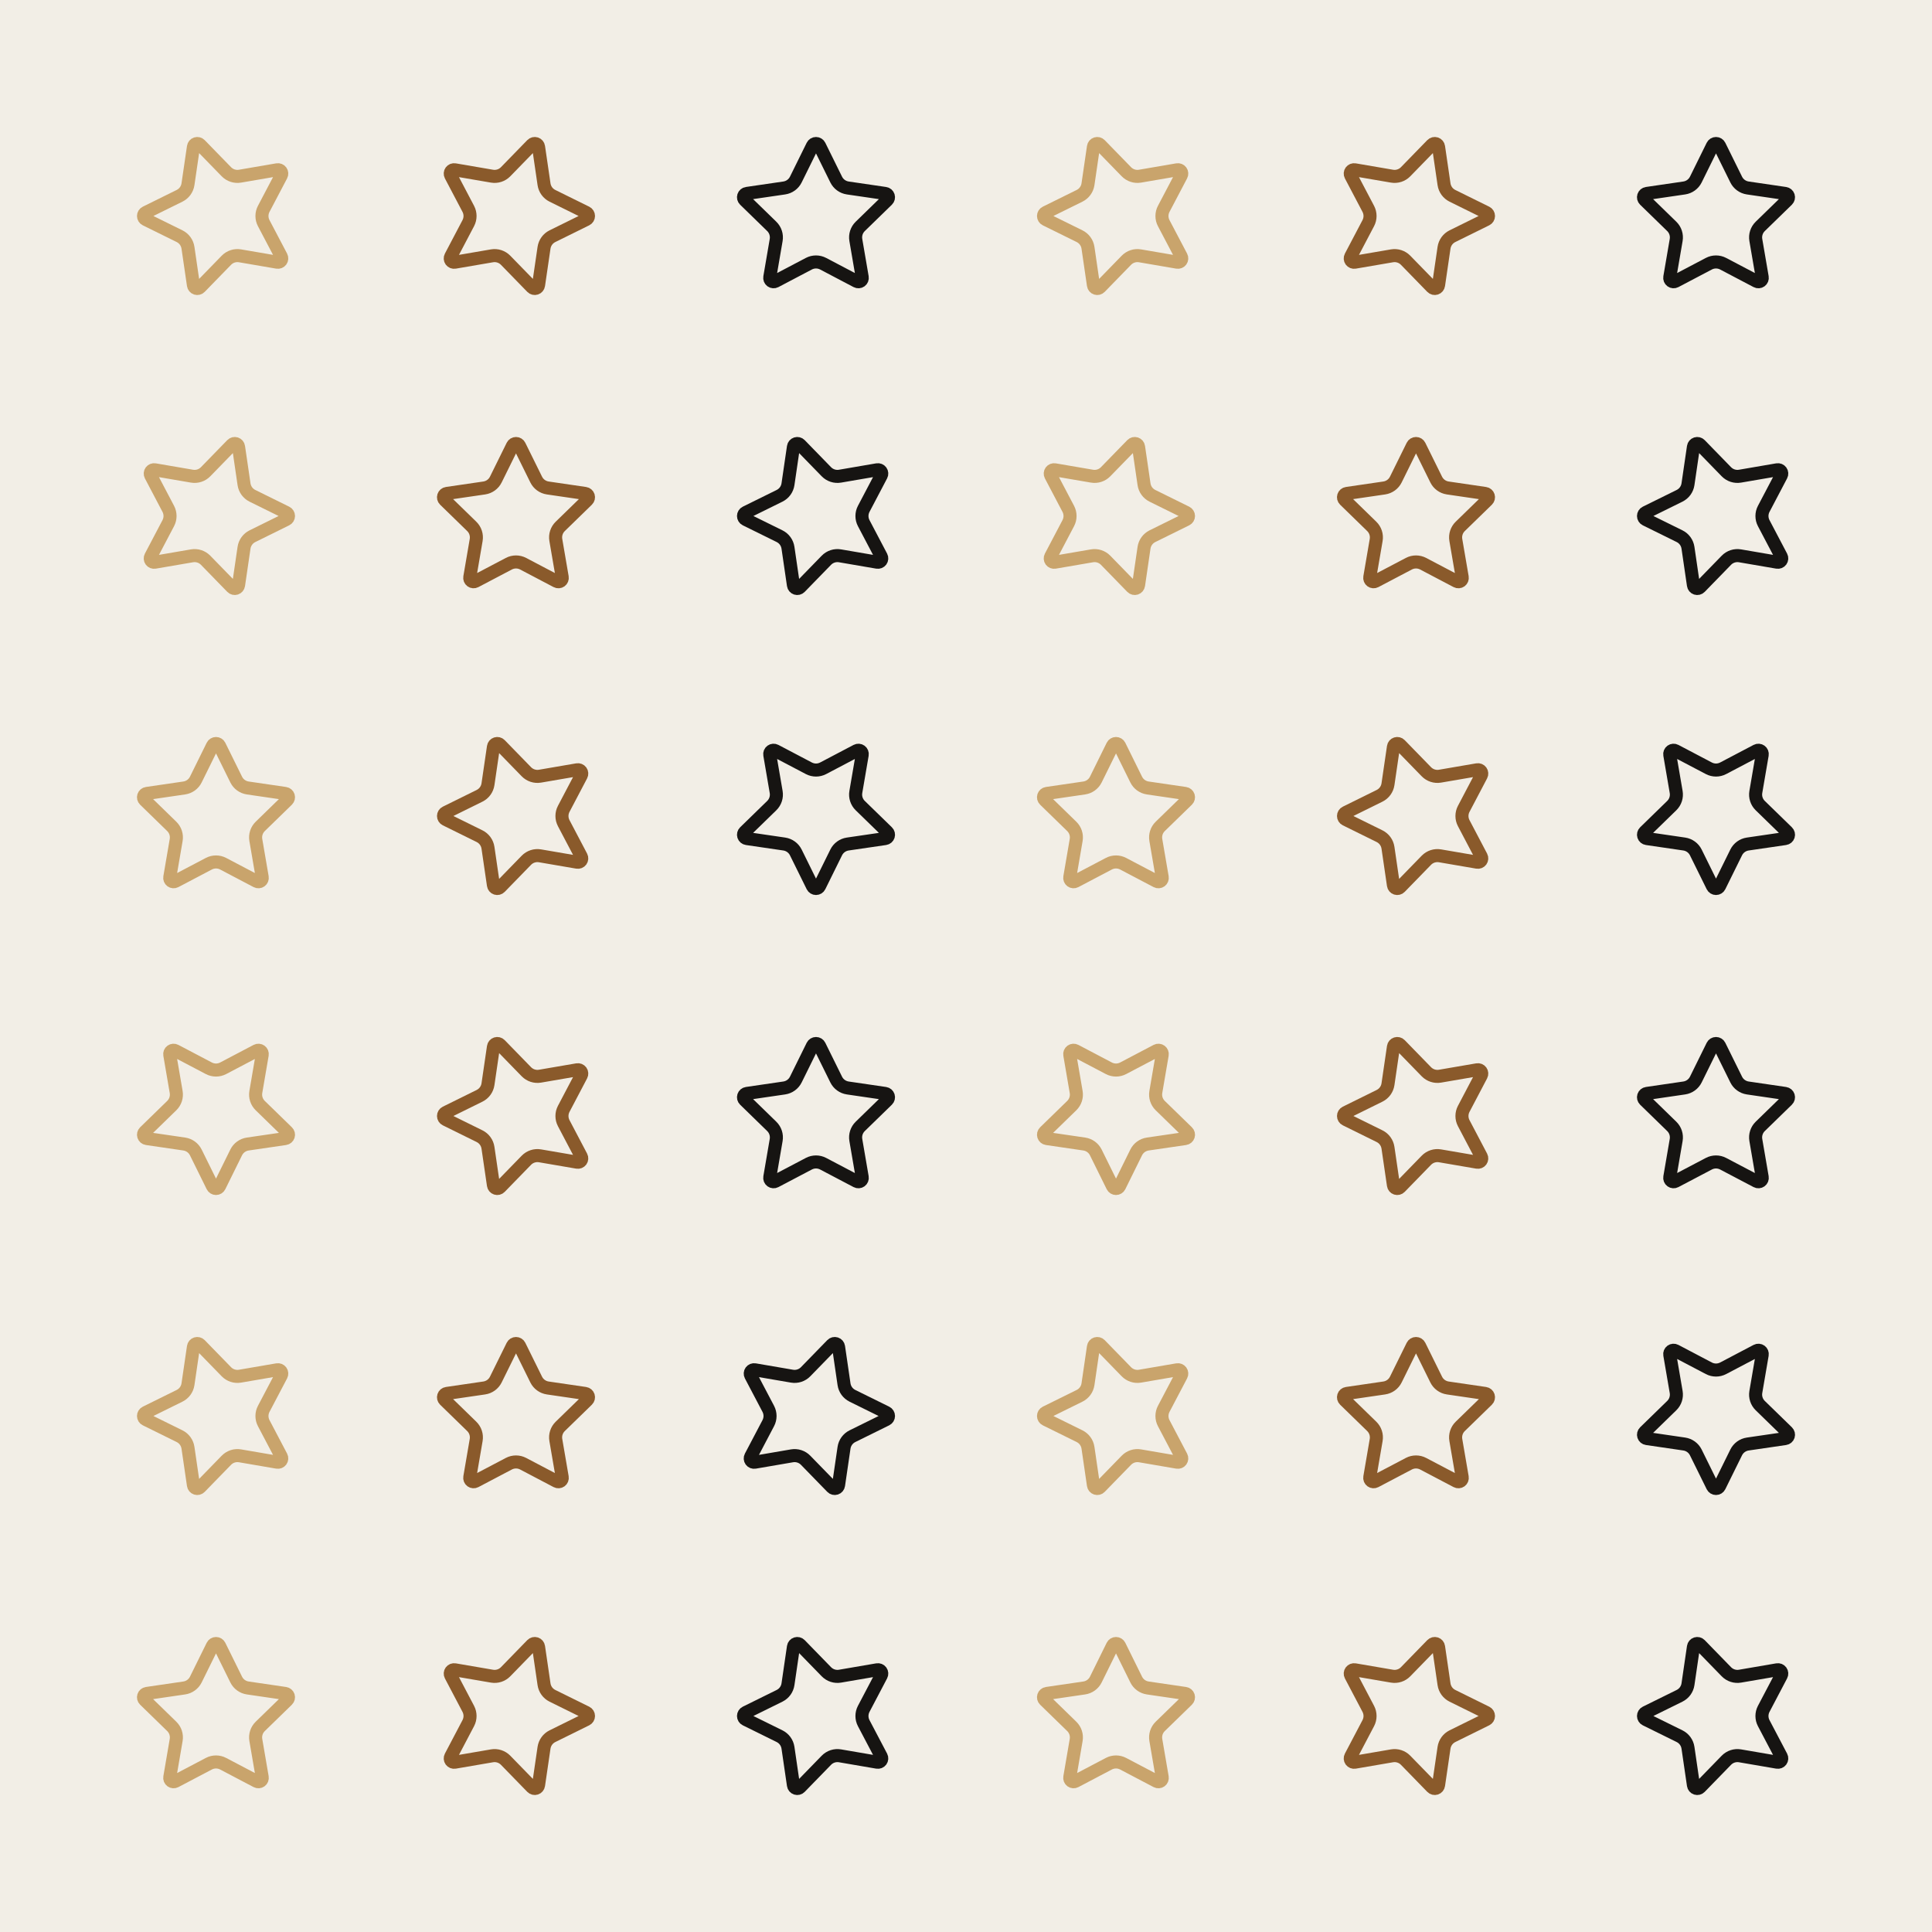
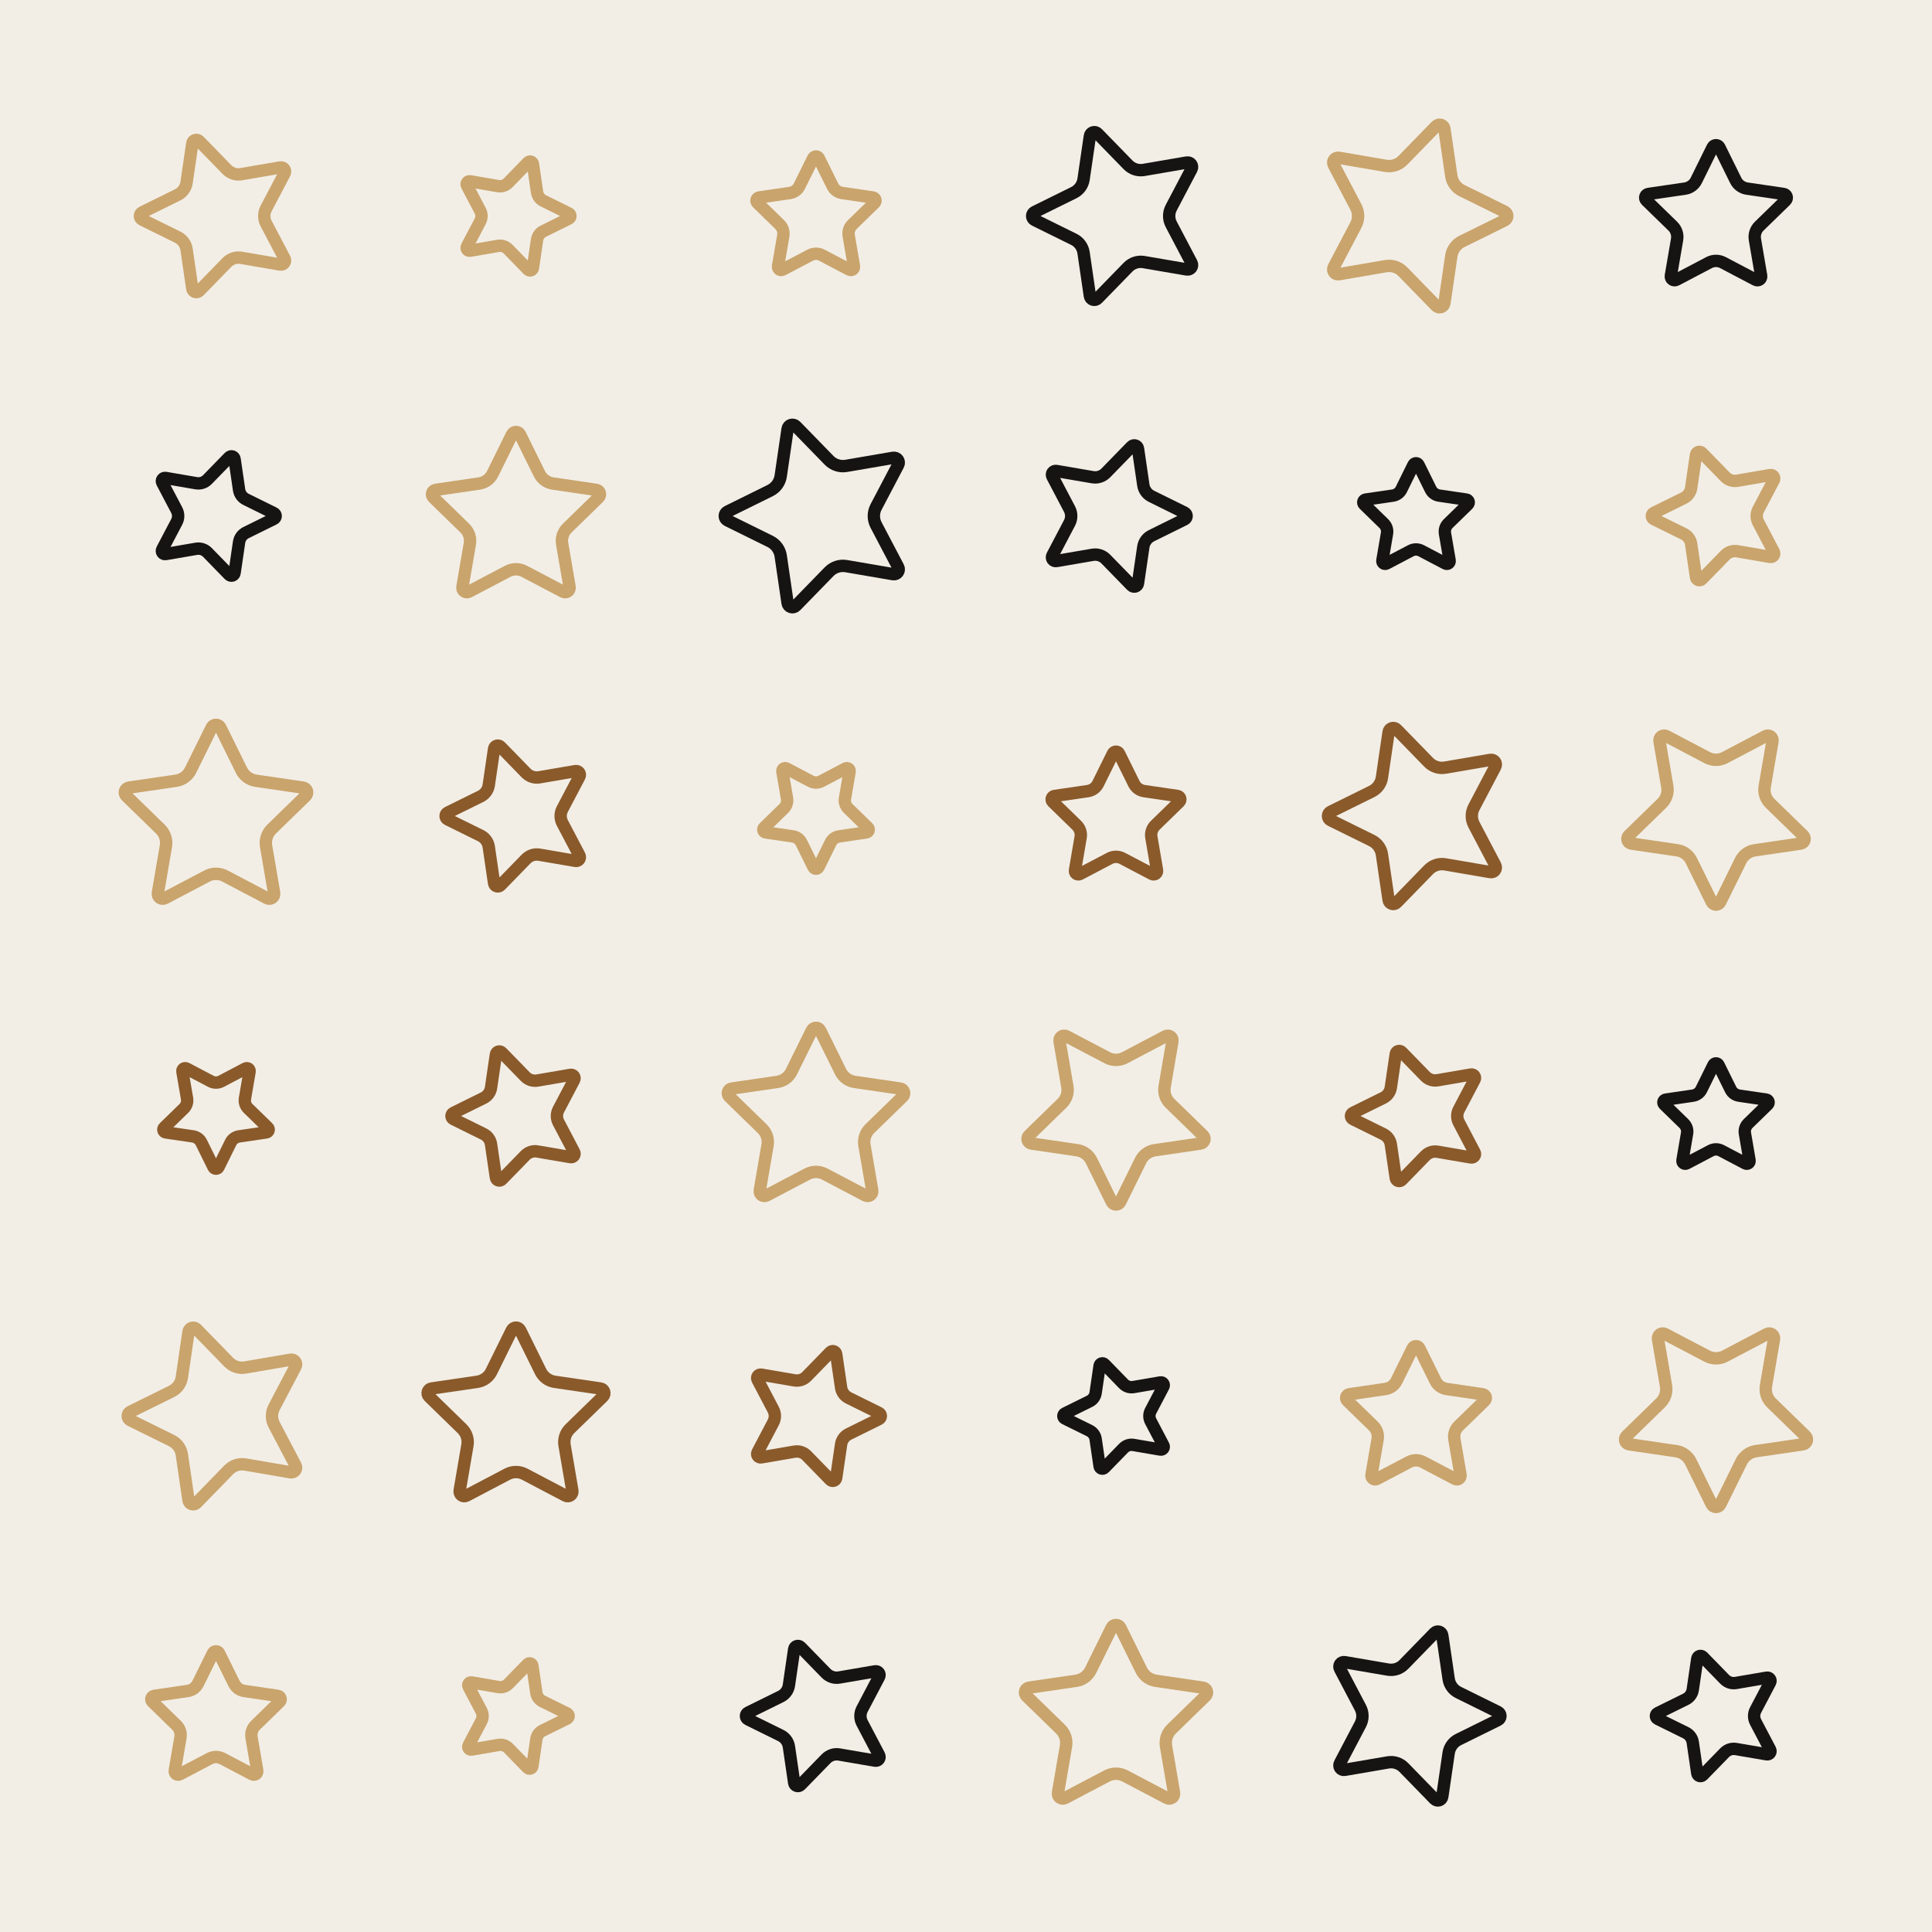
<svg xmlns="http://www.w3.org/2000/svg" viewBox="0.28 0.28 6.44 6.44" fill="none" stroke-linecap="round" stroke-linejoin="round">
  <rect x="0.28" y="0.28" width="6.44" height="6.44" fill="#f2eee6" />
-   <g transform="translate(1,1) rotate(270) scale(0.02416667) translate(-12,-12)" stroke="#c9a46c" stroke-width="1.8">
-     <path d="M11.525 2.295a.53.53 0 0 1 .95 0l2.31 4.679a2.123 2.123 0 0 0 1.595 1.16l5.166.756a.53.53 0 0 1 .294.904l-3.736 3.638a2.123 2.123 0 0 0-.611 1.878l.882 5.14a.53.53 0 0 1-.771.56l-4.618-2.428a2.122 2.122 0 0 0-1.973 0L6.396 21.01a.53.53 0 0 1-.77-.56l.881-5.139a2.122 2.122 0 0 0-.611-1.879L2.16 9.795a.53.53 0 0 1 .294-.906l5.165-.755a2.122 2.122 0 0 0 1.597-1.16z" />
-   </g>
-   <g transform="translate(2,1) rotate(90) scale(0.02416667) translate(-12,-12)" stroke="#8a5a2b" stroke-width="1.8">
-     <path d="M11.525 2.295a.53.53 0 0 1 .95 0l2.31 4.679a2.123 2.123 0 0 0 1.595 1.16l5.166.756a.53.53 0 0 1 .294.904l-3.736 3.638a2.123 2.123 0 0 0-.611 1.878l.882 5.14a.53.53 0 0 1-.771.56l-4.618-2.428a2.122 2.122 0 0 0-1.973 0L6.396 21.01a.53.53 0 0 1-.77-.56l.881-5.139a2.122 2.122 0 0 0-.611-1.879L2.16 9.795a.53.53 0 0 1 .294-.906l5.165-.755a2.122 2.122 0 0 0 1.597-1.16z" />
-   </g>
-   <g transform="translate(3,1) rotate(0) scale(0.02416667) translate(-12,-12)" stroke="#161412" stroke-width="1.8">
-     <path d="M11.525 2.295a.53.53 0 0 1 .95 0l2.31 4.679a2.123 2.123 0 0 0 1.595 1.16l5.166.756a.53.53 0 0 1 .294.904l-3.736 3.638a2.123 2.123 0 0 0-.611 1.878l.882 5.14a.53.53 0 0 1-.771.56l-4.618-2.428a2.122 2.122 0 0 0-1.973 0L6.396 21.01a.53.53 0 0 1-.77-.56l.881-5.139a2.122 2.122 0 0 0-.611-1.879L2.16 9.795a.53.53 0 0 1 .294-.906l5.165-.755a2.122 2.122 0 0 0 1.597-1.16z" />
-   </g>
-   <g transform="translate(4,1) rotate(270) scale(0.02416667) translate(-12,-12)" stroke="#c9a46c" stroke-width="1.8">
-     <path d="M11.525 2.295a.53.53 0 0 1 .95 0l2.31 4.679a2.123 2.123 0 0 0 1.595 1.16l5.166.756a.53.53 0 0 1 .294.904l-3.736 3.638a2.123 2.123 0 0 0-.611 1.878l.882 5.14a.53.53 0 0 1-.771.56l-4.618-2.428a2.122 2.122 0 0 0-1.973 0L6.396 21.01a.53.53 0 0 1-.77-.56l.881-5.139a2.122 2.122 0 0 0-.611-1.879L2.16 9.795a.53.53 0 0 1 .294-.906l5.165-.755a2.122 2.122 0 0 0 1.597-1.16z" />
-   </g>
-   <g transform="translate(5,1) rotate(90) scale(0.02416667) translate(-12,-12)" stroke="#8a5a2b" stroke-width="1.8">
-     <path d="M11.525 2.295a.53.53 0 0 1 .95 0l2.31 4.679a2.123 2.123 0 0 0 1.595 1.16l5.166.756a.53.53 0 0 1 .294.904l-3.736 3.638a2.123 2.123 0 0 0-.611 1.878l.882 5.14a.53.53 0 0 1-.771.56l-4.618-2.428a2.122 2.122 0 0 0-1.973 0L6.396 21.01a.53.53 0 0 1-.77-.56l.881-5.139a2.122 2.122 0 0 0-.611-1.879L2.16 9.795a.53.53 0 0 1 .294-.906l5.165-.755a2.122 2.122 0 0 0 1.597-1.16z" />
-   </g>
-   <g transform="translate(6,1) rotate(0) scale(0.02416667) translate(-12,-12)" stroke="#161412" stroke-width="1.8">
-     <path d="M11.525 2.295a.53.53 0 0 1 .95 0l2.31 4.679a2.123 2.123 0 0 0 1.595 1.16l5.166.756a.53.53 0 0 1 .294.904l-3.736 3.638a2.123 2.123 0 0 0-.611 1.878l.882 5.14a.53.53 0 0 1-.771.56l-4.618-2.428a2.122 2.122 0 0 0-1.973 0L6.396 21.01a.53.53 0 0 1-.77-.56l.881-5.139a2.122 2.122 0 0 0-.611-1.879L2.16 9.795a.53.53 0 0 1 .294-.906l5.165-.755a2.122 2.122 0 0 0 1.597-1.16z" />
-   </g>
-   <g transform="translate(1,2) rotate(90) scale(0.02416667) translate(-12,-12)" stroke="#c9a46c" stroke-width="1.8">
-     <path d="M11.525 2.295a.53.53 0 0 1 .95 0l2.31 4.679a2.123 2.123 0 0 0 1.595 1.16l5.166.756a.53.53 0 0 1 .294.904l-3.736 3.638a2.123 2.123 0 0 0-.611 1.878l.882 5.14a.53.53 0 0 1-.771.56l-4.618-2.428a2.122 2.122 0 0 0-1.973 0L6.396 21.01a.53.53 0 0 1-.77-.56l.881-5.139a2.122 2.122 0 0 0-.611-1.879L2.16 9.795a.53.53 0 0 1 .294-.906l5.165-.755a2.122 2.122 0 0 0 1.597-1.16z" />
-   </g>
-   <g transform="translate(2,2) rotate(0) scale(0.02416667) translate(-12,-12)" stroke="#8a5a2b" stroke-width="1.8">
-     <path d="M11.525 2.295a.53.53 0 0 1 .95 0l2.31 4.679a2.123 2.123 0 0 0 1.595 1.16l5.166.756a.53.53 0 0 1 .294.904l-3.736 3.638a2.123 2.123 0 0 0-.611 1.878l.882 5.14a.53.53 0 0 1-.771.56l-4.618-2.428a2.122 2.122 0 0 0-1.973 0L6.396 21.01a.53.53 0 0 1-.77-.56l.881-5.139a2.122 2.122 0 0 0-.611-1.879L2.16 9.795a.53.53 0 0 1 .294-.906l5.165-.755a2.122 2.122 0 0 0 1.597-1.16z" />
-   </g>
-   <g transform="translate(3,2) rotate(270) scale(0.02416667) translate(-12,-12)" stroke="#161412" stroke-width="1.8">
-     <path d="M11.525 2.295a.53.53 0 0 1 .95 0l2.31 4.679a2.123 2.123 0 0 0 1.595 1.16l5.166.756a.53.53 0 0 1 .294.904l-3.736 3.638a2.123 2.123 0 0 0-.611 1.878l.882 5.14a.53.53 0 0 1-.771.56l-4.618-2.428a2.122 2.122 0 0 0-1.973 0L6.396 21.01a.53.53 0 0 1-.77-.56l.881-5.139a2.122 2.122 0 0 0-.611-1.879L2.16 9.795a.53.53 0 0 1 .294-.906l5.165-.755a2.122 2.122 0 0 0 1.597-1.16z" />
-   </g>
-   <g transform="translate(4,2) rotate(90) scale(0.02416667) translate(-12,-12)" stroke="#c9a46c" stroke-width="1.8">
-     <path d="M11.525 2.295a.53.53 0 0 1 .95 0l2.31 4.679a2.123 2.123 0 0 0 1.595 1.16l5.166.756a.53.53 0 0 1 .294.904l-3.736 3.638a2.123 2.123 0 0 0-.611 1.878l.882 5.14a.53.53 0 0 1-.771.56l-4.618-2.428a2.122 2.122 0 0 0-1.973 0L6.396 21.01a.53.53 0 0 1-.77-.56l.881-5.139a2.122 2.122 0 0 0-.611-1.879L2.16 9.795a.53.53 0 0 1 .294-.906l5.165-.755a2.122 2.122 0 0 0 1.597-1.16z" />
-   </g>
-   <g transform="translate(5,2) rotate(0) scale(0.02416667) translate(-12,-12)" stroke="#8a5a2b" stroke-width="1.8">
-     <path d="M11.525 2.295a.53.53 0 0 1 .95 0l2.31 4.679a2.123 2.123 0 0 0 1.595 1.16l5.166.756a.53.53 0 0 1 .294.904l-3.736 3.638a2.123 2.123 0 0 0-.611 1.878l.882 5.14a.53.53 0 0 1-.771.56l-4.618-2.428a2.122 2.122 0 0 0-1.973 0L6.396 21.01a.53.53 0 0 1-.77-.56l.881-5.139a2.122 2.122 0 0 0-.611-1.879L2.16 9.795a.53.53 0 0 1 .294-.906l5.165-.755a2.122 2.122 0 0 0 1.597-1.16z" />
-   </g>
-   <g transform="translate(6,2) rotate(270) scale(0.02416667) translate(-12,-12)" stroke="#161412" stroke-width="1.8">
-     <path d="M11.525 2.295a.53.53 0 0 1 .95 0l2.31 4.679a2.123 2.123 0 0 0 1.595 1.16l5.166.756a.53.53 0 0 1 .294.904l-3.736 3.638a2.123 2.123 0 0 0-.611 1.878l.882 5.14a.53.53 0 0 1-.771.56l-4.618-2.428a2.122 2.122 0 0 0-1.973 0L6.396 21.01a.53.53 0 0 1-.77-.56l.881-5.139a2.122 2.122 0 0 0-.611-1.879L2.16 9.795a.53.53 0 0 1 .294-.906l5.165-.755a2.122 2.122 0 0 0 1.597-1.16z" />
-   </g>
-   <g transform="translate(1,3) rotate(0) scale(0.02416667) translate(-12,-12)" stroke="#c9a46c" stroke-width="1.8">
-     <path d="M11.525 2.295a.53.53 0 0 1 .95 0l2.31 4.679a2.123 2.123 0 0 0 1.595 1.16l5.166.756a.53.53 0 0 1 .294.904l-3.736 3.638a2.123 2.123 0 0 0-.611 1.878l.882 5.14a.53.53 0 0 1-.771.56l-4.618-2.428a2.122 2.122 0 0 0-1.973 0L6.396 21.01a.53.53 0 0 1-.77-.56l.881-5.139a2.122 2.122 0 0 0-.611-1.879L2.16 9.795a.53.53 0 0 1 .294-.906l5.165-.755a2.122 2.122 0 0 0 1.597-1.16z" />
-   </g>
-   <g transform="translate(2,3) rotate(270) scale(0.02416667) translate(-12,-12)" stroke="#8a5a2b" stroke-width="1.8">
-     <path d="M11.525 2.295a.53.53 0 0 1 .95 0l2.31 4.679a2.123 2.123 0 0 0 1.595 1.16l5.166.756a.53.53 0 0 1 .294.904l-3.736 3.638a2.123 2.123 0 0 0-.611 1.878l.882 5.14a.53.53 0 0 1-.771.56l-4.618-2.428a2.122 2.122 0 0 0-1.973 0L6.396 21.01a.53.53 0 0 1-.77-.56l.881-5.139a2.122 2.122 0 0 0-.611-1.879L2.16 9.795a.53.53 0 0 1 .294-.906l5.165-.755a2.122 2.122 0 0 0 1.597-1.16z" />
-   </g>
-   <g transform="translate(3,3) rotate(180) scale(0.02416667) translate(-12,-12)" stroke="#161412" stroke-width="1.8">
-     <path d="M11.525 2.295a.53.53 0 0 1 .95 0l2.31 4.679a2.123 2.123 0 0 0 1.595 1.16l5.166.756a.53.53 0 0 1 .294.904l-3.736 3.638a2.123 2.123 0 0 0-.611 1.878l.882 5.14a.53.53 0 0 1-.771.56l-4.618-2.428a2.122 2.122 0 0 0-1.973 0L6.396 21.01a.53.53 0 0 1-.77-.56l.881-5.139a2.122 2.122 0 0 0-.611-1.879L2.16 9.795a.53.53 0 0 1 .294-.906l5.165-.755a2.122 2.122 0 0 0 1.597-1.16z" />
-   </g>
-   <g transform="translate(4,3) rotate(0) scale(0.02416667) translate(-12,-12)" stroke="#c9a46c" stroke-width="1.8">
-     <path d="M11.525 2.295a.53.53 0 0 1 .95 0l2.31 4.679a2.123 2.123 0 0 0 1.595 1.16l5.166.756a.53.53 0 0 1 .294.904l-3.736 3.638a2.123 2.123 0 0 0-.611 1.878l.882 5.14a.53.53 0 0 1-.771.56l-4.618-2.428a2.122 2.122 0 0 0-1.973 0L6.396 21.01a.53.53 0 0 1-.77-.56l.881-5.139a2.122 2.122 0 0 0-.611-1.879L2.16 9.795a.53.53 0 0 1 .294-.906l5.165-.755a2.122 2.122 0 0 0 1.597-1.16z" />
-   </g>
-   <g transform="translate(5,3) rotate(270) scale(0.02416667) translate(-12,-12)" stroke="#8a5a2b" stroke-width="1.8">
-     <path d="M11.525 2.295a.53.53 0 0 1 .95 0l2.31 4.679a2.123 2.123 0 0 0 1.595 1.16l5.166.756a.53.53 0 0 1 .294.904l-3.736 3.638a2.123 2.123 0 0 0-.611 1.878l.882 5.14a.53.53 0 0 1-.771.56l-4.618-2.428a2.122 2.122 0 0 0-1.973 0L6.396 21.01a.53.53 0 0 1-.77-.56l.881-5.139a2.122 2.122 0 0 0-.611-1.879L2.16 9.795a.53.53 0 0 1 .294-.906l5.165-.755a2.122 2.122 0 0 0 1.597-1.16z" />
-   </g>
-   <g transform="translate(6,3) rotate(180) scale(0.02416667) translate(-12,-12)" stroke="#161412" stroke-width="1.8">
-     <path d="M11.525 2.295a.53.53 0 0 1 .95 0l2.31 4.679a2.123 2.123 0 0 0 1.595 1.16l5.166.756a.53.53 0 0 1 .294.904l-3.736 3.638a2.123 2.123 0 0 0-.611 1.878l.882 5.14a.53.53 0 0 1-.771.56l-4.618-2.428a2.122 2.122 0 0 0-1.973 0L6.396 21.01a.53.53 0 0 1-.77-.56l.881-5.139a2.122 2.122 0 0 0-.611-1.879L2.16 9.795a.53.53 0 0 1 .294-.906l5.165-.755a2.122 2.122 0 0 0 1.597-1.16z" />
-   </g>
-   <g transform="translate(1,4) rotate(180) scale(0.02416667) translate(-12,-12)" stroke="#c9a46c" stroke-width="1.8">
-     <path d="M11.525 2.295a.53.53 0 0 1 .95 0l2.31 4.679a2.123 2.123 0 0 0 1.595 1.16l5.166.756a.53.53 0 0 1 .294.904l-3.736 3.638a2.123 2.123 0 0 0-.611 1.878l.882 5.14a.53.53 0 0 1-.771.56l-4.618-2.428a2.122 2.122 0 0 0-1.973 0L6.396 21.01a.53.53 0 0 1-.77-.56l.881-5.139a2.122 2.122 0 0 0-.611-1.879L2.16 9.795a.53.53 0 0 1 .294-.906l5.165-.755a2.122 2.122 0 0 0 1.597-1.16z" />
-   </g>
-   <g transform="translate(2,4) rotate(270) scale(0.02416667) translate(-12,-12)" stroke="#8a5a2b" stroke-width="1.8">
-     <path d="M11.525 2.295a.53.53 0 0 1 .95 0l2.31 4.679a2.123 2.123 0 0 0 1.595 1.16l5.166.756a.53.53 0 0 1 .294.904l-3.736 3.638a2.123 2.123 0 0 0-.611 1.878l.882 5.14a.53.53 0 0 1-.771.56l-4.618-2.428a2.122 2.122 0 0 0-1.973 0L6.396 21.01a.53.53 0 0 1-.77-.56l.881-5.139a2.122 2.122 0 0 0-.611-1.879L2.16 9.795a.53.53 0 0 1 .294-.906l5.165-.755a2.122 2.122 0 0 0 1.597-1.16z" />
-   </g>
-   <g transform="translate(3,4) rotate(0) scale(0.02416667) translate(-12,-12)" stroke="#161412" stroke-width="1.8">
-     <path d="M11.525 2.295a.53.53 0 0 1 .95 0l2.31 4.679a2.123 2.123 0 0 0 1.595 1.16l5.166.756a.53.53 0 0 1 .294.904l-3.736 3.638a2.123 2.123 0 0 0-.611 1.878l.882 5.14a.53.53 0 0 1-.771.56l-4.618-2.428a2.122 2.122 0 0 0-1.973 0L6.396 21.01a.53.53 0 0 1-.77-.56l.881-5.139a2.122 2.122 0 0 0-.611-1.879L2.16 9.795a.53.53 0 0 1 .294-.906l5.165-.755a2.122 2.122 0 0 0 1.597-1.16z" />
-   </g>
-   <g transform="translate(4,4) rotate(180) scale(0.02416667) translate(-12,-12)" stroke="#c9a46c" stroke-width="1.8">
-     <path d="M11.525 2.295a.53.53 0 0 1 .95 0l2.31 4.679a2.123 2.123 0 0 0 1.595 1.16l5.166.756a.53.53 0 0 1 .294.904l-3.736 3.638a2.123 2.123 0 0 0-.611 1.878l.882 5.14a.53.53 0 0 1-.771.56l-4.618-2.428a2.122 2.122 0 0 0-1.973 0L6.396 21.01a.53.53 0 0 1-.77-.56l.881-5.139a2.122 2.122 0 0 0-.611-1.879L2.16 9.795a.53.53 0 0 1 .294-.906l5.165-.755a2.122 2.122 0 0 0 1.597-1.16z" />
-   </g>
-   <g transform="translate(5,4) rotate(270) scale(0.02416667) translate(-12,-12)" stroke="#8a5a2b" stroke-width="1.8">
-     <path d="M11.525 2.295a.53.53 0 0 1 .95 0l2.31 4.679a2.123 2.123 0 0 0 1.595 1.16l5.166.756a.53.53 0 0 1 .294.904l-3.736 3.638a2.123 2.123 0 0 0-.611 1.878l.882 5.14a.53.53 0 0 1-.771.56l-4.618-2.428a2.122 2.122 0 0 0-1.973 0L6.396 21.01a.53.53 0 0 1-.77-.56l.881-5.139a2.122 2.122 0 0 0-.611-1.879L2.16 9.795a.53.53 0 0 1 .294-.906l5.165-.755a2.122 2.122 0 0 0 1.597-1.16z" />
-   </g>
-   <g transform="translate(6,4) rotate(0) scale(0.02416667) translate(-12,-12)" stroke="#161412" stroke-width="1.8">
-     <path d="M11.525 2.295a.53.53 0 0 1 .95 0l2.31 4.679a2.123 2.123 0 0 0 1.595 1.16l5.166.756a.53.53 0 0 1 .294.904l-3.736 3.638a2.123 2.123 0 0 0-.611 1.878l.882 5.14a.53.53 0 0 1-.771.56l-4.618-2.428a2.122 2.122 0 0 0-1.973 0L6.396 21.01a.53.53 0 0 1-.77-.56l.881-5.139a2.122 2.122 0 0 0-.611-1.879L2.16 9.795a.53.53 0 0 1 .294-.906l5.165-.755a2.122 2.122 0 0 0 1.597-1.16z" />
-   </g>
-   <g transform="translate(1,5) rotate(270) scale(0.02416667) translate(-12,-12)" stroke="#c9a46c" stroke-width="1.8">
-     <path d="M11.525 2.295a.53.53 0 0 1 .95 0l2.31 4.679a2.123 2.123 0 0 0 1.595 1.16l5.166.756a.53.53 0 0 1 .294.904l-3.736 3.638a2.123 2.123 0 0 0-.611 1.878l.882 5.14a.53.53 0 0 1-.771.56l-4.618-2.428a2.122 2.122 0 0 0-1.973 0L6.396 21.01a.53.53 0 0 1-.77-.56l.881-5.139a2.122 2.122 0 0 0-.611-1.879L2.16 9.795a.53.53 0 0 1 .294-.906l5.165-.755a2.122 2.122 0 0 0 1.597-1.16z" />
-   </g>
-   <g transform="translate(2,5) rotate(0) scale(0.02416667) translate(-12,-12)" stroke="#8a5a2b" stroke-width="1.8">
-     <path d="M11.525 2.295a.53.53 0 0 1 .95 0l2.31 4.679a2.123 2.123 0 0 0 1.595 1.16l5.166.756a.53.53 0 0 1 .294.904l-3.736 3.638a2.123 2.123 0 0 0-.611 1.878l.882 5.14a.53.53 0 0 1-.771.56l-4.618-2.428a2.122 2.122 0 0 0-1.973 0L6.396 21.01a.53.53 0 0 1-.77-.56l.881-5.139a2.122 2.122 0 0 0-.611-1.879L2.16 9.795a.53.53 0 0 1 .294-.906l5.165-.755a2.122 2.122 0 0 0 1.597-1.16z" />
-   </g>
-   <g transform="translate(3,5) rotate(90) scale(0.02416667) translate(-12,-12)" stroke="#161412" stroke-width="1.8">
-     <path d="M11.525 2.295a.53.53 0 0 1 .95 0l2.31 4.679a2.123 2.123 0 0 0 1.595 1.16l5.166.756a.53.53 0 0 1 .294.904l-3.736 3.638a2.123 2.123 0 0 0-.611 1.878l.882 5.14a.53.53 0 0 1-.771.56l-4.618-2.428a2.122 2.122 0 0 0-1.973 0L6.396 21.01a.53.53 0 0 1-.77-.56l.881-5.139a2.122 2.122 0 0 0-.611-1.879L2.16 9.795a.53.53 0 0 1 .294-.906l5.165-.755a2.122 2.122 0 0 0 1.597-1.16z" />
-   </g>
-   <g transform="translate(4,5) rotate(270) scale(0.02416667) translate(-12,-12)" stroke="#c9a46c" stroke-width="1.8">
-     <path d="M11.525 2.295a.53.53 0 0 1 .95 0l2.31 4.679a2.123 2.123 0 0 0 1.595 1.16l5.166.756a.53.53 0 0 1 .294.904l-3.736 3.638a2.123 2.123 0 0 0-.611 1.878l.882 5.14a.53.53 0 0 1-.771.56l-4.618-2.428a2.122 2.122 0 0 0-1.973 0L6.396 21.01a.53.53 0 0 1-.77-.56l.881-5.139a2.122 2.122 0 0 0-.611-1.879L2.16 9.795a.53.53 0 0 1 .294-.906l5.165-.755a2.122 2.122 0 0 0 1.597-1.16z" />
-   </g>
-   <g transform="translate(5,5) rotate(0) scale(0.02416667) translate(-12,-12)" stroke="#8a5a2b" stroke-width="1.8">
-     <path d="M11.525 2.295a.53.53 0 0 1 .95 0l2.31 4.679a2.123 2.123 0 0 0 1.595 1.16l5.166.756a.53.53 0 0 1 .294.904l-3.736 3.638a2.123 2.123 0 0 0-.611 1.878l.882 5.14a.53.53 0 0 1-.771.56l-4.618-2.428a2.122 2.122 0 0 0-1.973 0L6.396 21.01a.53.53 0 0 1-.77-.56l.881-5.139a2.122 2.122 0 0 0-.611-1.879L2.16 9.795a.53.53 0 0 1 .294-.906l5.165-.755a2.122 2.122 0 0 0 1.597-1.16z" />
-   </g>
-   <g transform="translate(6,5) rotate(180) scale(0.02416667) translate(-12,-12)" stroke="#161412" stroke-width="1.8">
-     <path d="M11.525 2.295a.53.53 0 0 1 .95 0l2.31 4.679a2.123 2.123 0 0 0 1.595 1.16l5.166.756a.53.53 0 0 1 .294.904l-3.736 3.638a2.123 2.123 0 0 0-.611 1.878l.882 5.14a.53.53 0 0 1-.771.56l-4.618-2.428a2.122 2.122 0 0 0-1.973 0L6.396 21.01a.53.53 0 0 1-.77-.56l.881-5.139a2.122 2.122 0 0 0-.611-1.879L2.16 9.795a.53.53 0 0 1 .294-.906l5.165-.755a2.122 2.122 0 0 0 1.597-1.16z" />
-   </g>
-   <g transform="translate(1,6) rotate(0) scale(0.02416667) translate(-12,-12)" stroke="#c9a46c" stroke-width="1.8">
-     <path d="M11.525 2.295a.53.53 0 0 1 .95 0l2.31 4.679a2.123 2.123 0 0 0 1.595 1.16l5.166.756a.53.53 0 0 1 .294.904l-3.736 3.638a2.123 2.123 0 0 0-.611 1.878l.882 5.14a.53.53 0 0 1-.771.56l-4.618-2.428a2.122 2.122 0 0 0-1.973 0L6.396 21.01a.53.53 0 0 1-.77-.56l.881-5.139a2.122 2.122 0 0 0-.611-1.879L2.16 9.795a.53.53 0 0 1 .294-.906l5.165-.755a2.122 2.122 0 0 0 1.597-1.16z" />
-   </g>
-   <g transform="translate(2,6) rotate(90) scale(0.02416667) translate(-12,-12)" stroke="#8a5a2b" stroke-width="1.8">
-     <path d="M11.525 2.295a.53.53 0 0 1 .95 0l2.31 4.679a2.123 2.123 0 0 0 1.595 1.16l5.166.756a.53.53 0 0 1 .294.904l-3.736 3.638a2.123 2.123 0 0 0-.611 1.878l.882 5.14a.53.53 0 0 1-.771.56l-4.618-2.428a2.122 2.122 0 0 0-1.973 0L6.396 21.01a.53.53 0 0 1-.77-.56l.881-5.139a2.122 2.122 0 0 0-.611-1.879L2.16 9.795a.53.53 0 0 1 .294-.906l5.165-.755a2.122 2.122 0 0 0 1.597-1.16z" />
-   </g>
-   <g transform="translate(3,6) rotate(270) scale(0.02416667) translate(-12,-12)" stroke="#161412" stroke-width="1.8">
-     <path d="M11.525 2.295a.53.53 0 0 1 .95 0l2.31 4.679a2.123 2.123 0 0 0 1.595 1.16l5.166.756a.53.53 0 0 1 .294.904l-3.736 3.638a2.123 2.123 0 0 0-.611 1.878l.882 5.14a.53.53 0 0 1-.771.56l-4.618-2.428a2.122 2.122 0 0 0-1.973 0L6.396 21.01a.53.53 0 0 1-.77-.56l.881-5.139a2.122 2.122 0 0 0-.611-1.879L2.16 9.795a.53.53 0 0 1 .294-.906l5.165-.755a2.122 2.122 0 0 0 1.597-1.16z" />
-   </g>
-   <g transform="translate(4,6) rotate(0) scale(0.02416667) translate(-12,-12)" stroke="#c9a46c" stroke-width="1.8">
-     <path d="M11.525 2.295a.53.53 0 0 1 .95 0l2.31 4.679a2.123 2.123 0 0 0 1.595 1.16l5.166.756a.53.53 0 0 1 .294.904l-3.736 3.638a2.123 2.123 0 0 0-.611 1.878l.882 5.14a.53.53 0 0 1-.771.56l-4.618-2.428a2.122 2.122 0 0 0-1.973 0L6.396 21.01a.53.53 0 0 1-.77-.56l.881-5.139a2.122 2.122 0 0 0-.611-1.879L2.16 9.795a.53.53 0 0 1 .294-.906l5.165-.755a2.122 2.122 0 0 0 1.597-1.16z" />
-   </g>
-   <g transform="translate(5,6) rotate(90) scale(0.02416667) translate(-12,-12)" stroke="#8a5a2b" stroke-width="1.8">
-     <path d="M11.525 2.295a.53.53 0 0 1 .95 0l2.31 4.679a2.123 2.123 0 0 0 1.595 1.16l5.166.756a.53.53 0 0 1 .294.904l-3.736 3.638a2.123 2.123 0 0 0-.611 1.878l.882 5.14a.53.53 0 0 1-.771.56l-4.618-2.428a2.122 2.122 0 0 0-1.973 0L6.396 21.01a.53.53 0 0 1-.77-.56l.881-5.139a2.122 2.122 0 0 0-.611-1.879L2.16 9.795a.53.53 0 0 1 .294-.906l5.165-.755a2.122 2.122 0 0 0 1.597-1.16z" />
-   </g>
-   <g transform="translate(6,6) rotate(270) scale(0.02416667) translate(-12,-12)" stroke="#161412" stroke-width="1.8">
-     <path d="M11.525 2.295a.53.53 0 0 1 .95 0l2.31 4.679a2.123 2.123 0 0 0 1.595 1.16l5.166.756a.53.53 0 0 1 .294.904l-3.736 3.638a2.123 2.123 0 0 0-.611 1.878l.882 5.14a.53.53 0 0 1-.771.56l-4.618-2.428a2.122 2.122 0 0 0-1.973 0L6.396 21.01a.53.53 0 0 1-.77-.56l.881-5.139a2.122 2.122 0 0 0-.611-1.879L2.16 9.795a.53.53 0 0 1 .294-.906l5.165-.755a2.122 2.122 0 0 0 1.597-1.16z" />
-   </g>
+   <defs>
+     <g id="mark">
+       <path d="M11.525 2.295a.53.53 0 0 1 .95 0l2.31 4.679a2.123 2.123 0 0 0 1.595 1.16l5.166.756a.53.53 0 0 1 .294.904l-3.736 3.638a2.123 2.123 0 0 0-.611 1.878l.882 5.14a.53.53 0 0 1-.771.56l-4.618-2.428a2.122 2.122 0 0 0-1.973 0L6.396 21.01a.53.53 0 0 1-.77-.56l.881-5.139a2.122 2.122 0 0 0-.611-1.879L2.16 9.795a.53.53 0 0 1 .294-.906l5.165-.755a2.122 2.122 0 0 0 1.597-1.16z" />
+     </g>
+   </defs>
+   <use href="#mark" transform="translate(1,1) rotate(270) scale(0.02538) translate(-12,-12)" opacity="1" stroke="#c9a46c" stroke-width="1.625" />
+   <use href="#mark" transform="translate(2,1) rotate(90) scale(0.01815) translate(-12,-12)" opacity="1" stroke="#c9a46c" stroke-width="2.273" />
+   <use href="#mark" transform="translate(3,1) rotate(0) scale(0.01985) translate(-12,-12)" opacity="1" stroke="#c9a46c" stroke-width="2.078" />
+   <use href="#mark" transform="translate(4,1) rotate(270) scale(0.02796) translate(-12,-12)" opacity="1" stroke="#161412" stroke-width="1.475" />
+   <use href="#mark" transform="translate(5,1) rotate(90) scale(0.03044) translate(-12,-12)" opacity="1" stroke="#c9a46c" stroke-width="1.355" />
+   <use href="#mark" transform="translate(6,1) rotate(0) scale(0.02361) translate(-12,-12)" opacity="1" stroke="#161412" stroke-width="1.747" />
+   <use href="#mark" transform="translate(1,2) rotate(90) scale(0.0199) translate(-12,-12)" opacity="1" stroke="#161412" stroke-width="2.073" />
+   <use href="#mark" transform="translate(2,2) rotate(0) scale(0.02801) translate(-12,-12)" opacity="1" stroke="#c9a46c" stroke-width="1.473" />
+   <use href="#mark" transform="translate(3,2) rotate(270) scale(0.03042) translate(-12,-12)" opacity="1" stroke="#161412" stroke-width="1.356" />
+   <use href="#mark" transform="translate(4,2) rotate(90) scale(0.02355) translate(-12,-12)" opacity="1" stroke="#161412" stroke-width="1.752" />
+   <use href="#mark" transform="translate(5,2) rotate(0) scale(0.01759) translate(-12,-12)" opacity="1" stroke="#161412" stroke-width="2.345" />
+   <use href="#mark" transform="translate(6,2) rotate(270) scale(0.0214) translate(-12,-12)" opacity="1" stroke="#c9a46c" stroke-width="1.928" />
+   <use href="#mark" transform="translate(1,3) rotate(0) scale(0.0304) translate(-12,-12)" opacity="1" stroke="#c9a46c" stroke-width="1.357" />
+   <use href="#mark" transform="translate(2,3) rotate(270) scale(0.02348) translate(-12,-12)" opacity="1" stroke="#8a5a2b" stroke-width="1.757" />
+   <use href="#mark" transform="translate(3,3) rotate(180) scale(0.01758) translate(-12,-12)" opacity="1" stroke="#c9a46c" stroke-width="2.346" />
+   <use href="#mark" transform="translate(4,3) rotate(0) scale(0.02146) translate(-12,-12)" opacity="1" stroke="#8a5a2b" stroke-width="1.922" />
+   <use href="#mark" transform="translate(5,3) rotate(270) scale(0.02935) translate(-12,-12)" opacity="1" stroke="#8a5a2b" stroke-width="1.405" />
+   <use href="#mark" transform="translate(6,3) rotate(180) scale(0.02955) translate(-12,-12)" opacity="1" stroke="#c9a46c" stroke-width="1.396" />
+   <use href="#mark" transform="translate(1,4) rotate(180) scale(0.01757) translate(-12,-12)" opacity="1" stroke="#8a5a2b" stroke-width="2.347" />
+   <use href="#mark" transform="translate(2,4) rotate(270) scale(0.02152) translate(-12,-12)" opacity="1" stroke="#8a5a2b" stroke-width="1.917" />
+   <use href="#mark" transform="translate(3,4) rotate(0) scale(0.0294) translate(-12,-12)" opacity="1" stroke="#c9a46c" stroke-width="1.403" />
+   <use href="#mark" transform="translate(4,4) rotate(180) scale(0.02951) translate(-12,-12)" opacity="1" stroke="#c9a46c" stroke-width="1.398" />
+   <use href="#mark" transform="translate(5,4) rotate(270) scale(0.02169) translate(-12,-12)" opacity="1" stroke="#8a5a2b" stroke-width="1.902" />
+   <use href="#mark" transform="translate(6,4) rotate(0) scale(0.01755) translate(-12,-12)" opacity="1" stroke="#161412" stroke-width="2.351" />
+   <use href="#mark" transform="translate(1,5) rotate(270) scale(0.02944) translate(-12,-12)" opacity="1" stroke="#c9a46c" stroke-width="1.401" />
+   <use href="#mark" transform="translate(2,5) rotate(0) scale(0.02947) translate(-12,-12)" opacity="1" stroke="#8a5a2b" stroke-width="1.4" />
+   <use href="#mark" transform="translate(3,5) rotate(90) scale(0.02163) translate(-12,-12)" opacity="1" stroke="#8a5a2b" stroke-width="1.907" />
+   <use href="#mark" transform="translate(4,5) rotate(270) scale(0.01756) translate(-12,-12)" opacity="1" stroke="#161412" stroke-width="2.35" />
+   <use href="#mark" transform="translate(5,5) rotate(0) scale(0.02329) translate(-12,-12)" opacity="1" stroke="#c9a46c" stroke-width="1.771" />
+   <use href="#mark" transform="translate(6,5) rotate(180) scale(0.03033) translate(-12,-12)" opacity="1" stroke="#c9a46c" stroke-width="1.36" />
+   <use href="#mark" transform="translate(1,6) rotate(0) scale(0.02157) translate(-12,-12)" opacity="1" stroke="#c9a46c" stroke-width="1.912" />
+   <use href="#mark" transform="translate(2,6) rotate(90) scale(0.01756) translate(-12,-12)" opacity="1" stroke="#c9a46c" stroke-width="2.348" />
+   <use href="#mark" transform="translate(3,6) rotate(270) scale(0.02336) translate(-12,-12)" opacity="1" stroke="#161412" stroke-width="1.766" />
+   <use href="#mark" transform="translate(4,6) rotate(0) scale(0.03035) translate(-12,-12)" opacity="1" stroke="#c9a46c" stroke-width="1.359" />
+   <use href="#mark" transform="translate(5,6) rotate(90) scale(0.02816) translate(-12,-12)" opacity="1" stroke="#161412" stroke-width="1.465" />
+   <use href="#mark" transform="translate(6,6) rotate(270) scale(0.02004) translate(-12,-12)" opacity="1" stroke="#161412" stroke-width="2.058" />
</svg>
